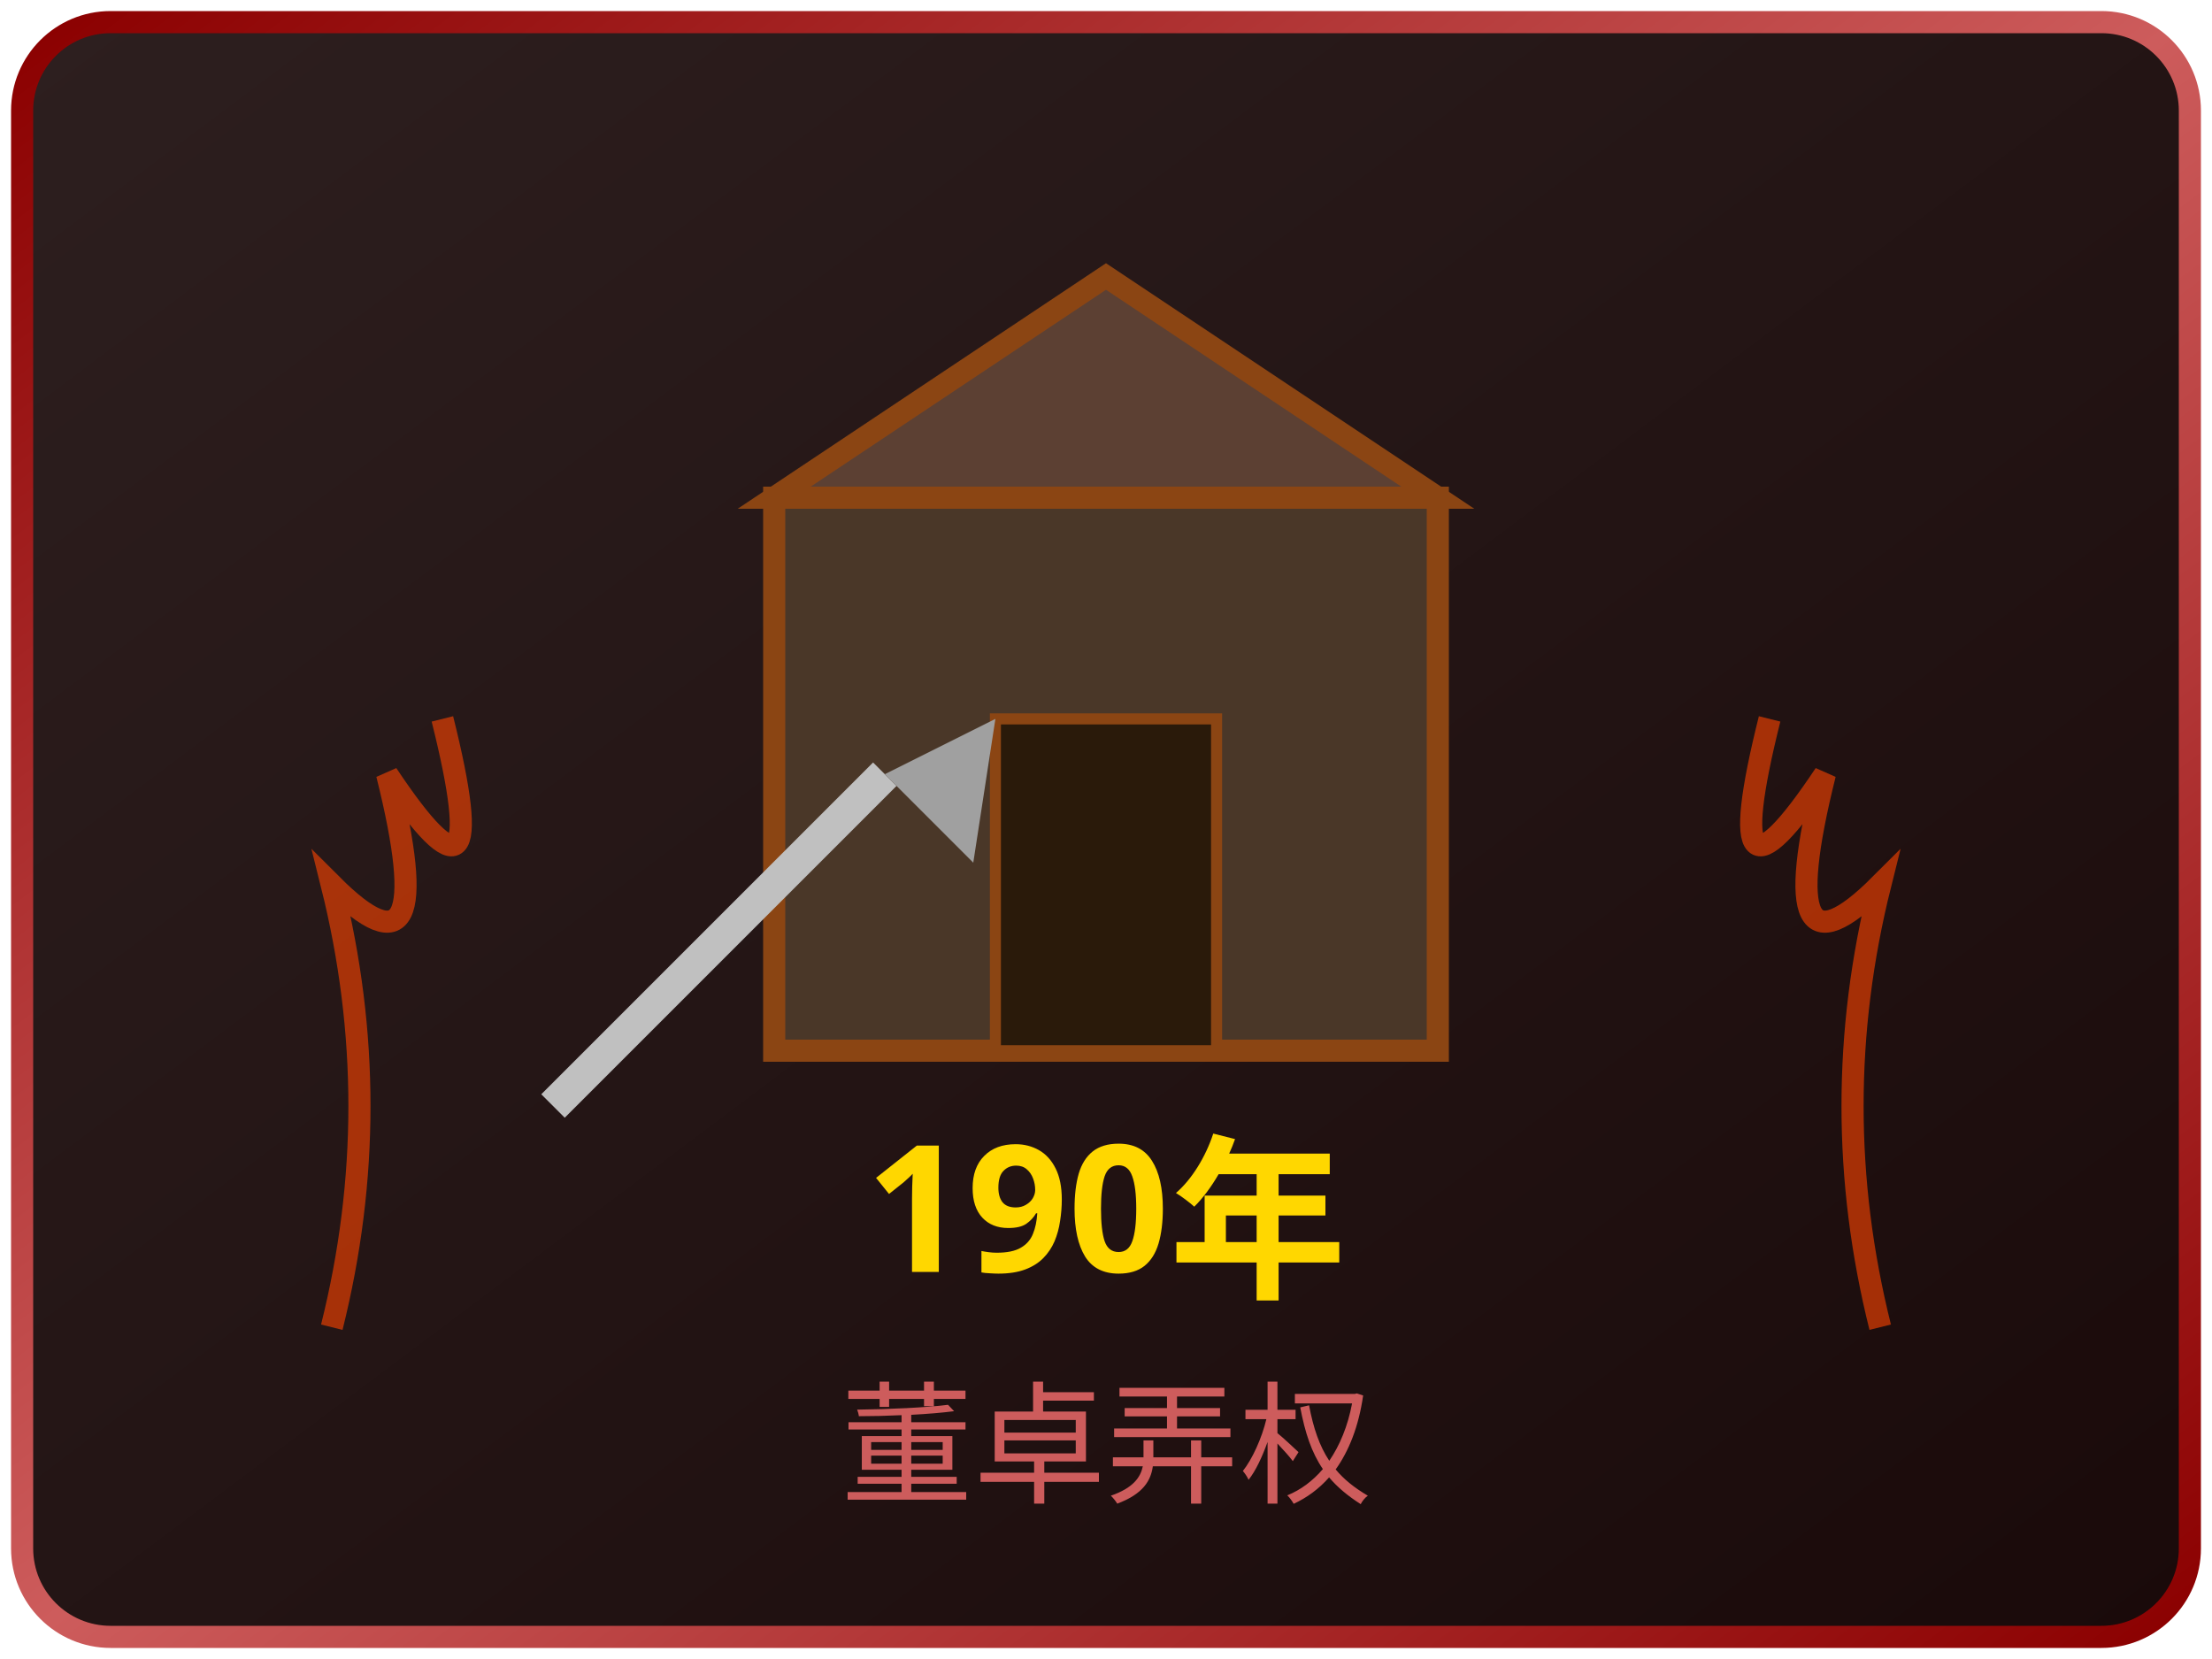
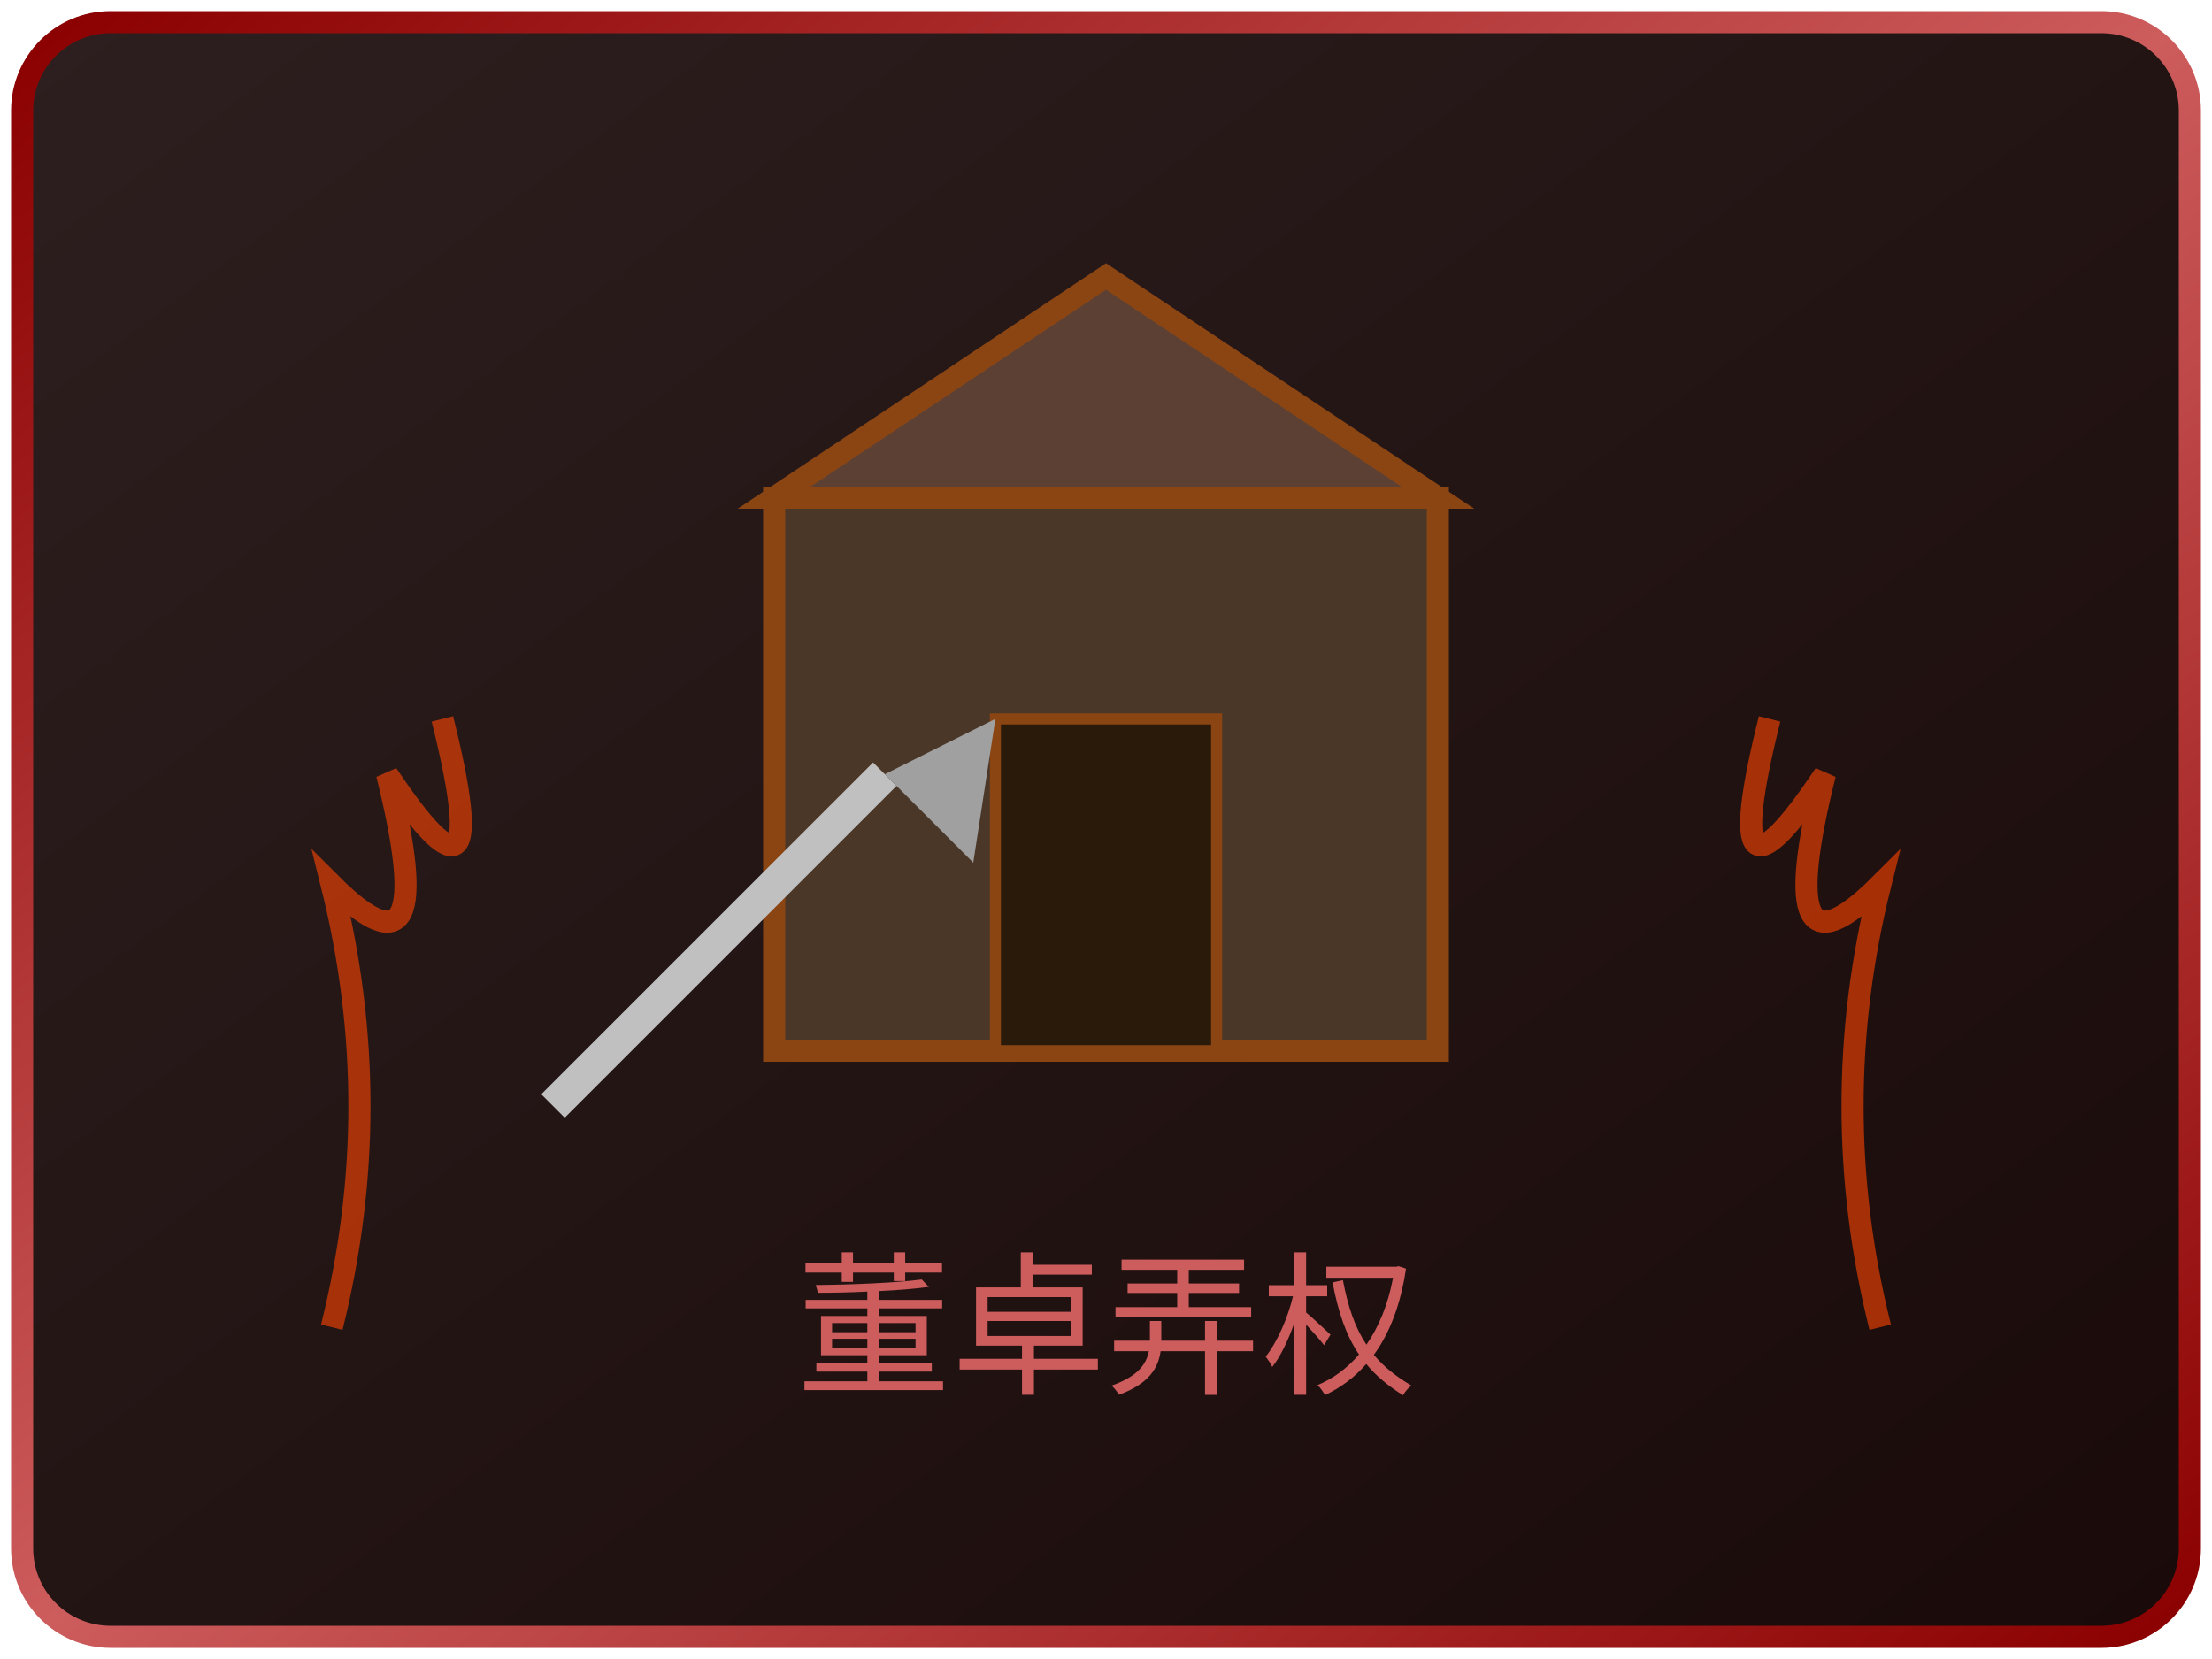
<svg xmlns="http://www.w3.org/2000/svg" width="200" height="150" viewBox="0 0 200 150">
  <defs>
    <linearGradient id="period1Bg" x1="0%" y1="0%" x2="100%" y2="100%">
      <stop offset="0%" style="stop-color:#2d1f1f" />
      <stop offset="100%" style="stop-color:#1a0a0a" />
    </linearGradient>
    <linearGradient id="period1Border" x1="0%" y1="0%" x2="100%" y2="100%">
      <stop offset="0%" style="stop-color:#8b0000" />
      <stop offset="50%" style="stop-color:#cd5c5c" />
      <stop offset="100%" style="stop-color:#8b0000" />
    </linearGradient>
  </defs>
  <rect x="2" y="2" width="196" height="146" rx="8" fill="url(#period1Bg)" stroke="url(#period1Border)" stroke-width="2" />
  <g opacity="0.6">
    <path d="M30 120 Q35 100 30 80 Q40 90 35 70 Q45 85 40 65" fill="none" stroke="#ff4500" stroke-width="2" />
    <path d="M170 120 Q165 100 170 80 Q160 90 165 70 Q155 85 160 65" fill="none" stroke="#ff4500" stroke-width="2" />
  </g>
  <rect x="70" y="45" width="60" height="50" fill="#4a3728" stroke="#8b4513" stroke-width="2" />
  <polygon points="70,45 100,25 130,45" fill="#5c4033" stroke="#8b4513" stroke-width="2" />
  <rect x="90" y="65" width="20" height="30" fill="#2a1a0a" stroke="#8b4513" stroke-width="1" />
  <line x1="50" y1="100" x2="80" y2="70" stroke="#c0c0c0" stroke-width="3" />
  <polygon points="80,70 90,65 88,78" fill="#a0a0a0" />
-   <text x="100" y="115" font-family="SimHei" font-size="16" fill="#ffd700" text-anchor="middle" font-weight="bold">190年</text>
-   <text x="100" y="135" font-family="SimHei" font-size="12" fill="#cd5c5c" text-anchor="middle">董卓弄权</text>
+   <text x="100" y="125" font-family="SimHei" font-size="14" fill="#cd5c5c" text-anchor="middle">董卓弄权</text>
</svg>
